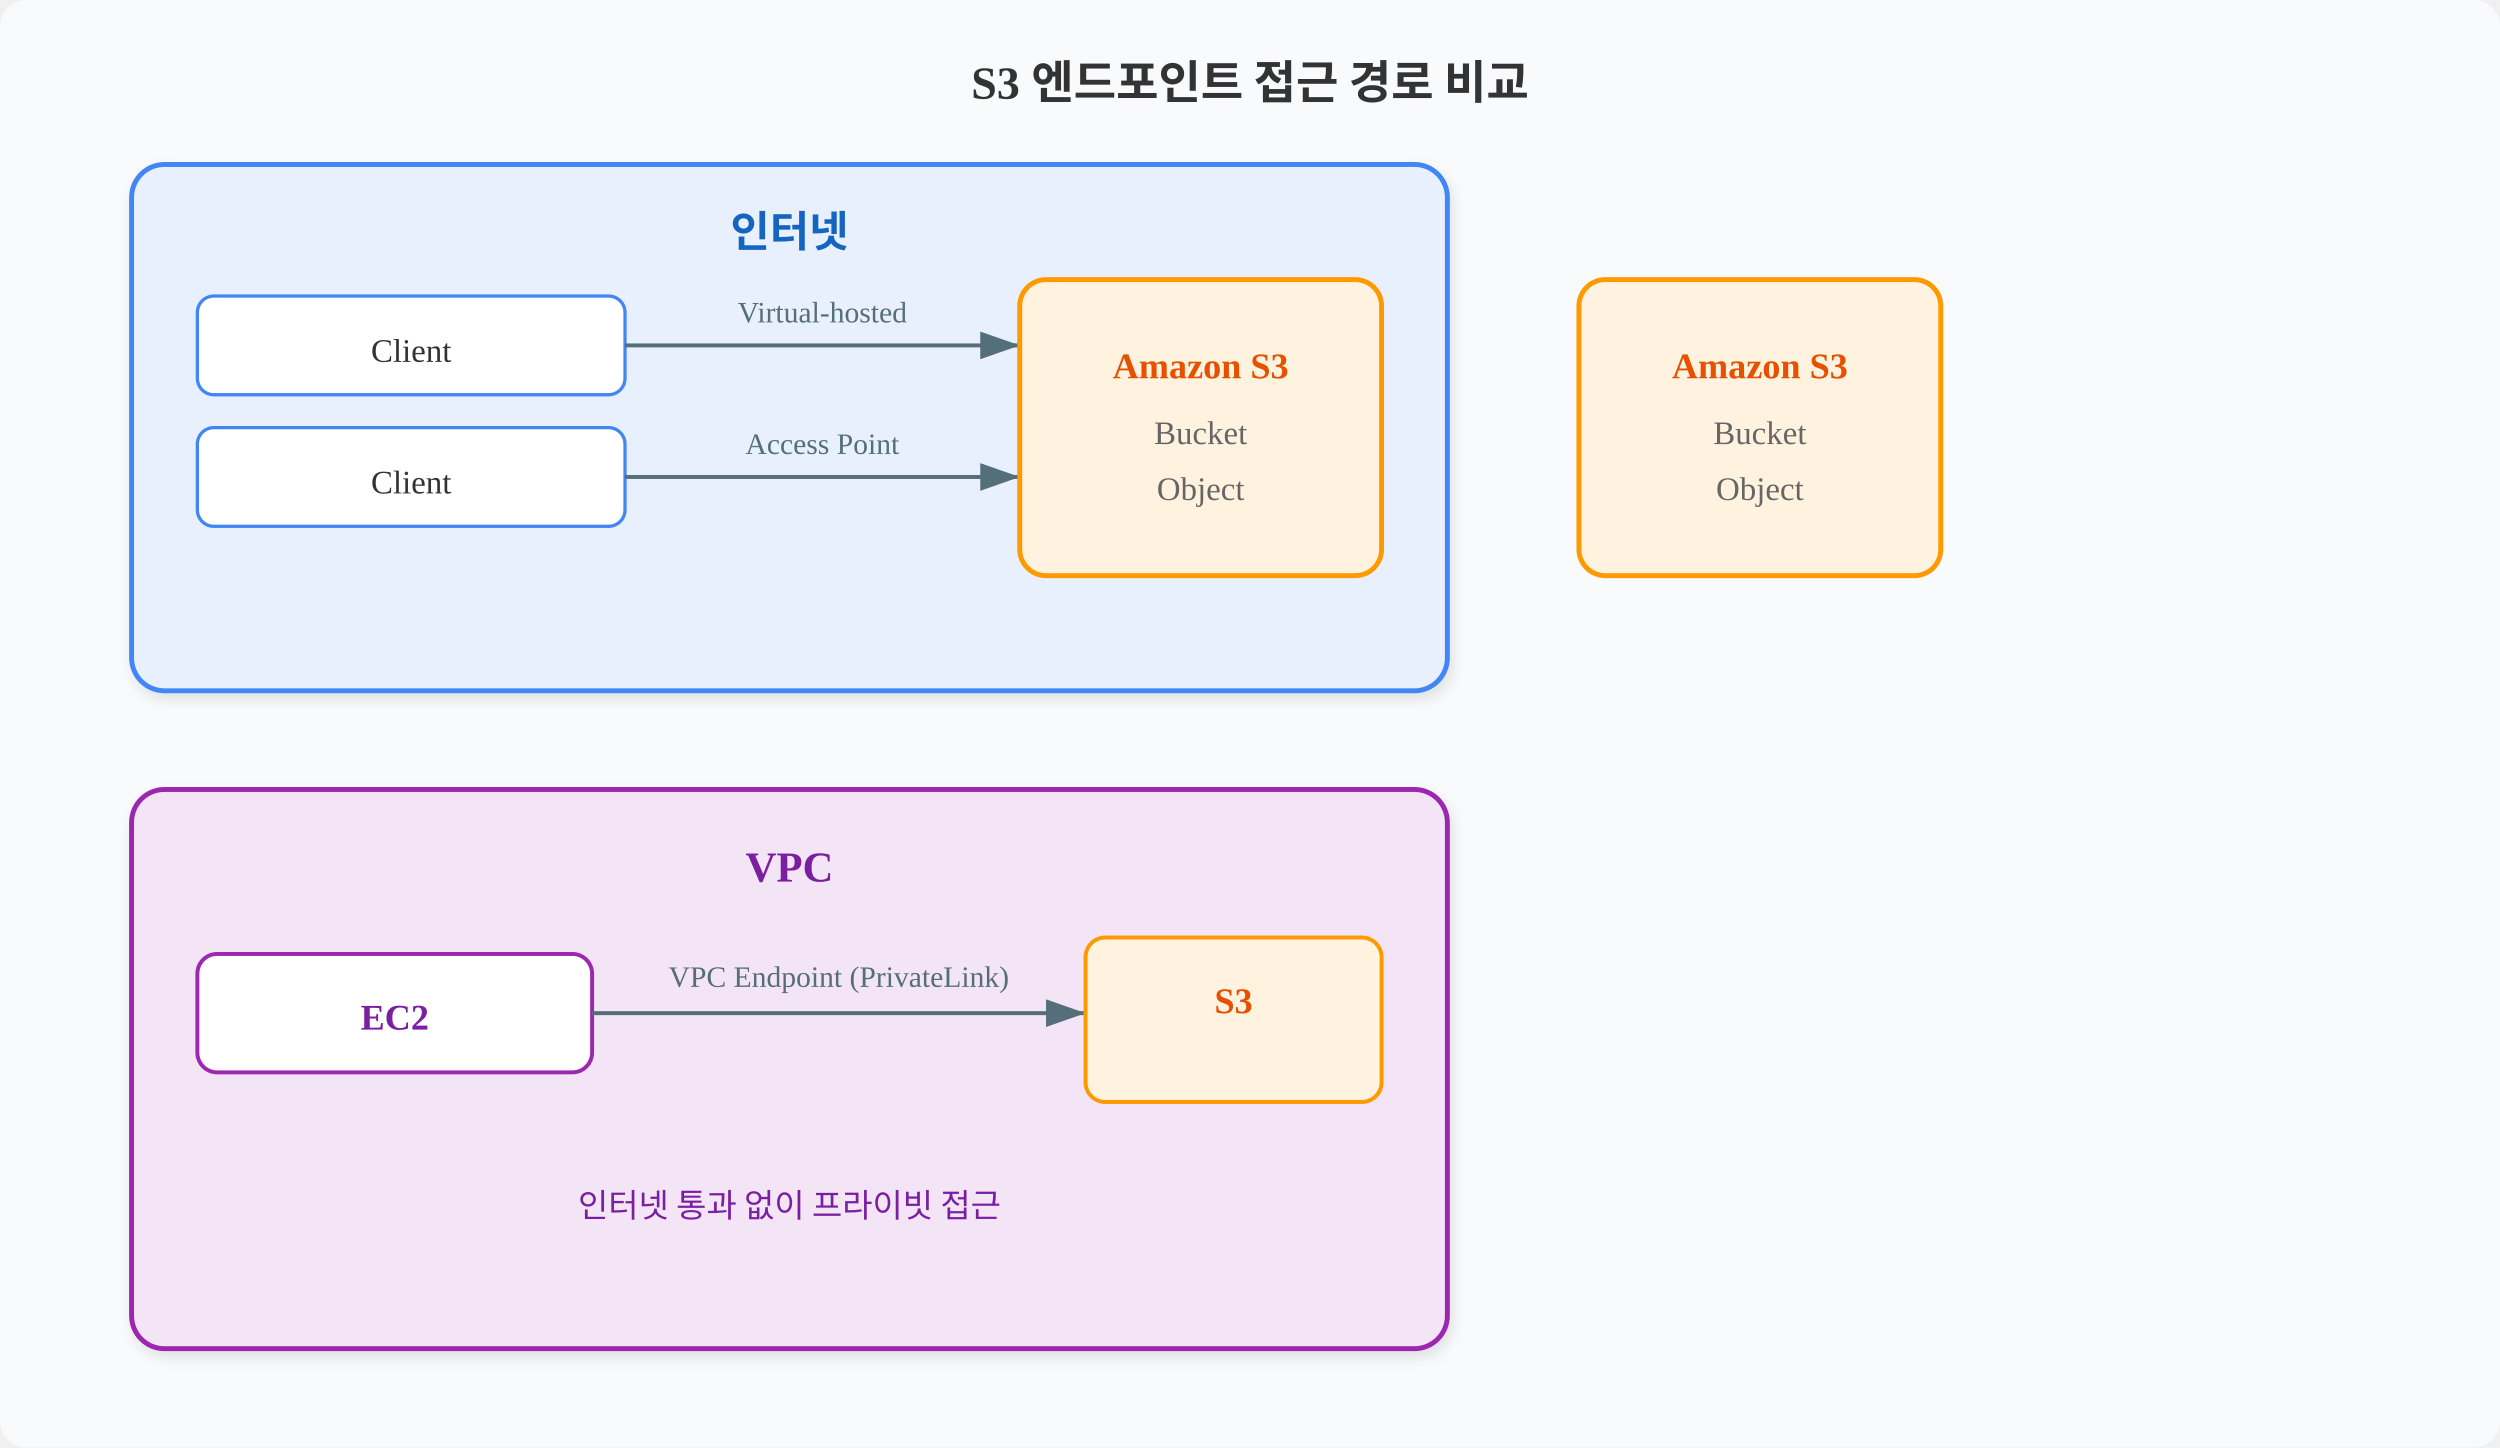
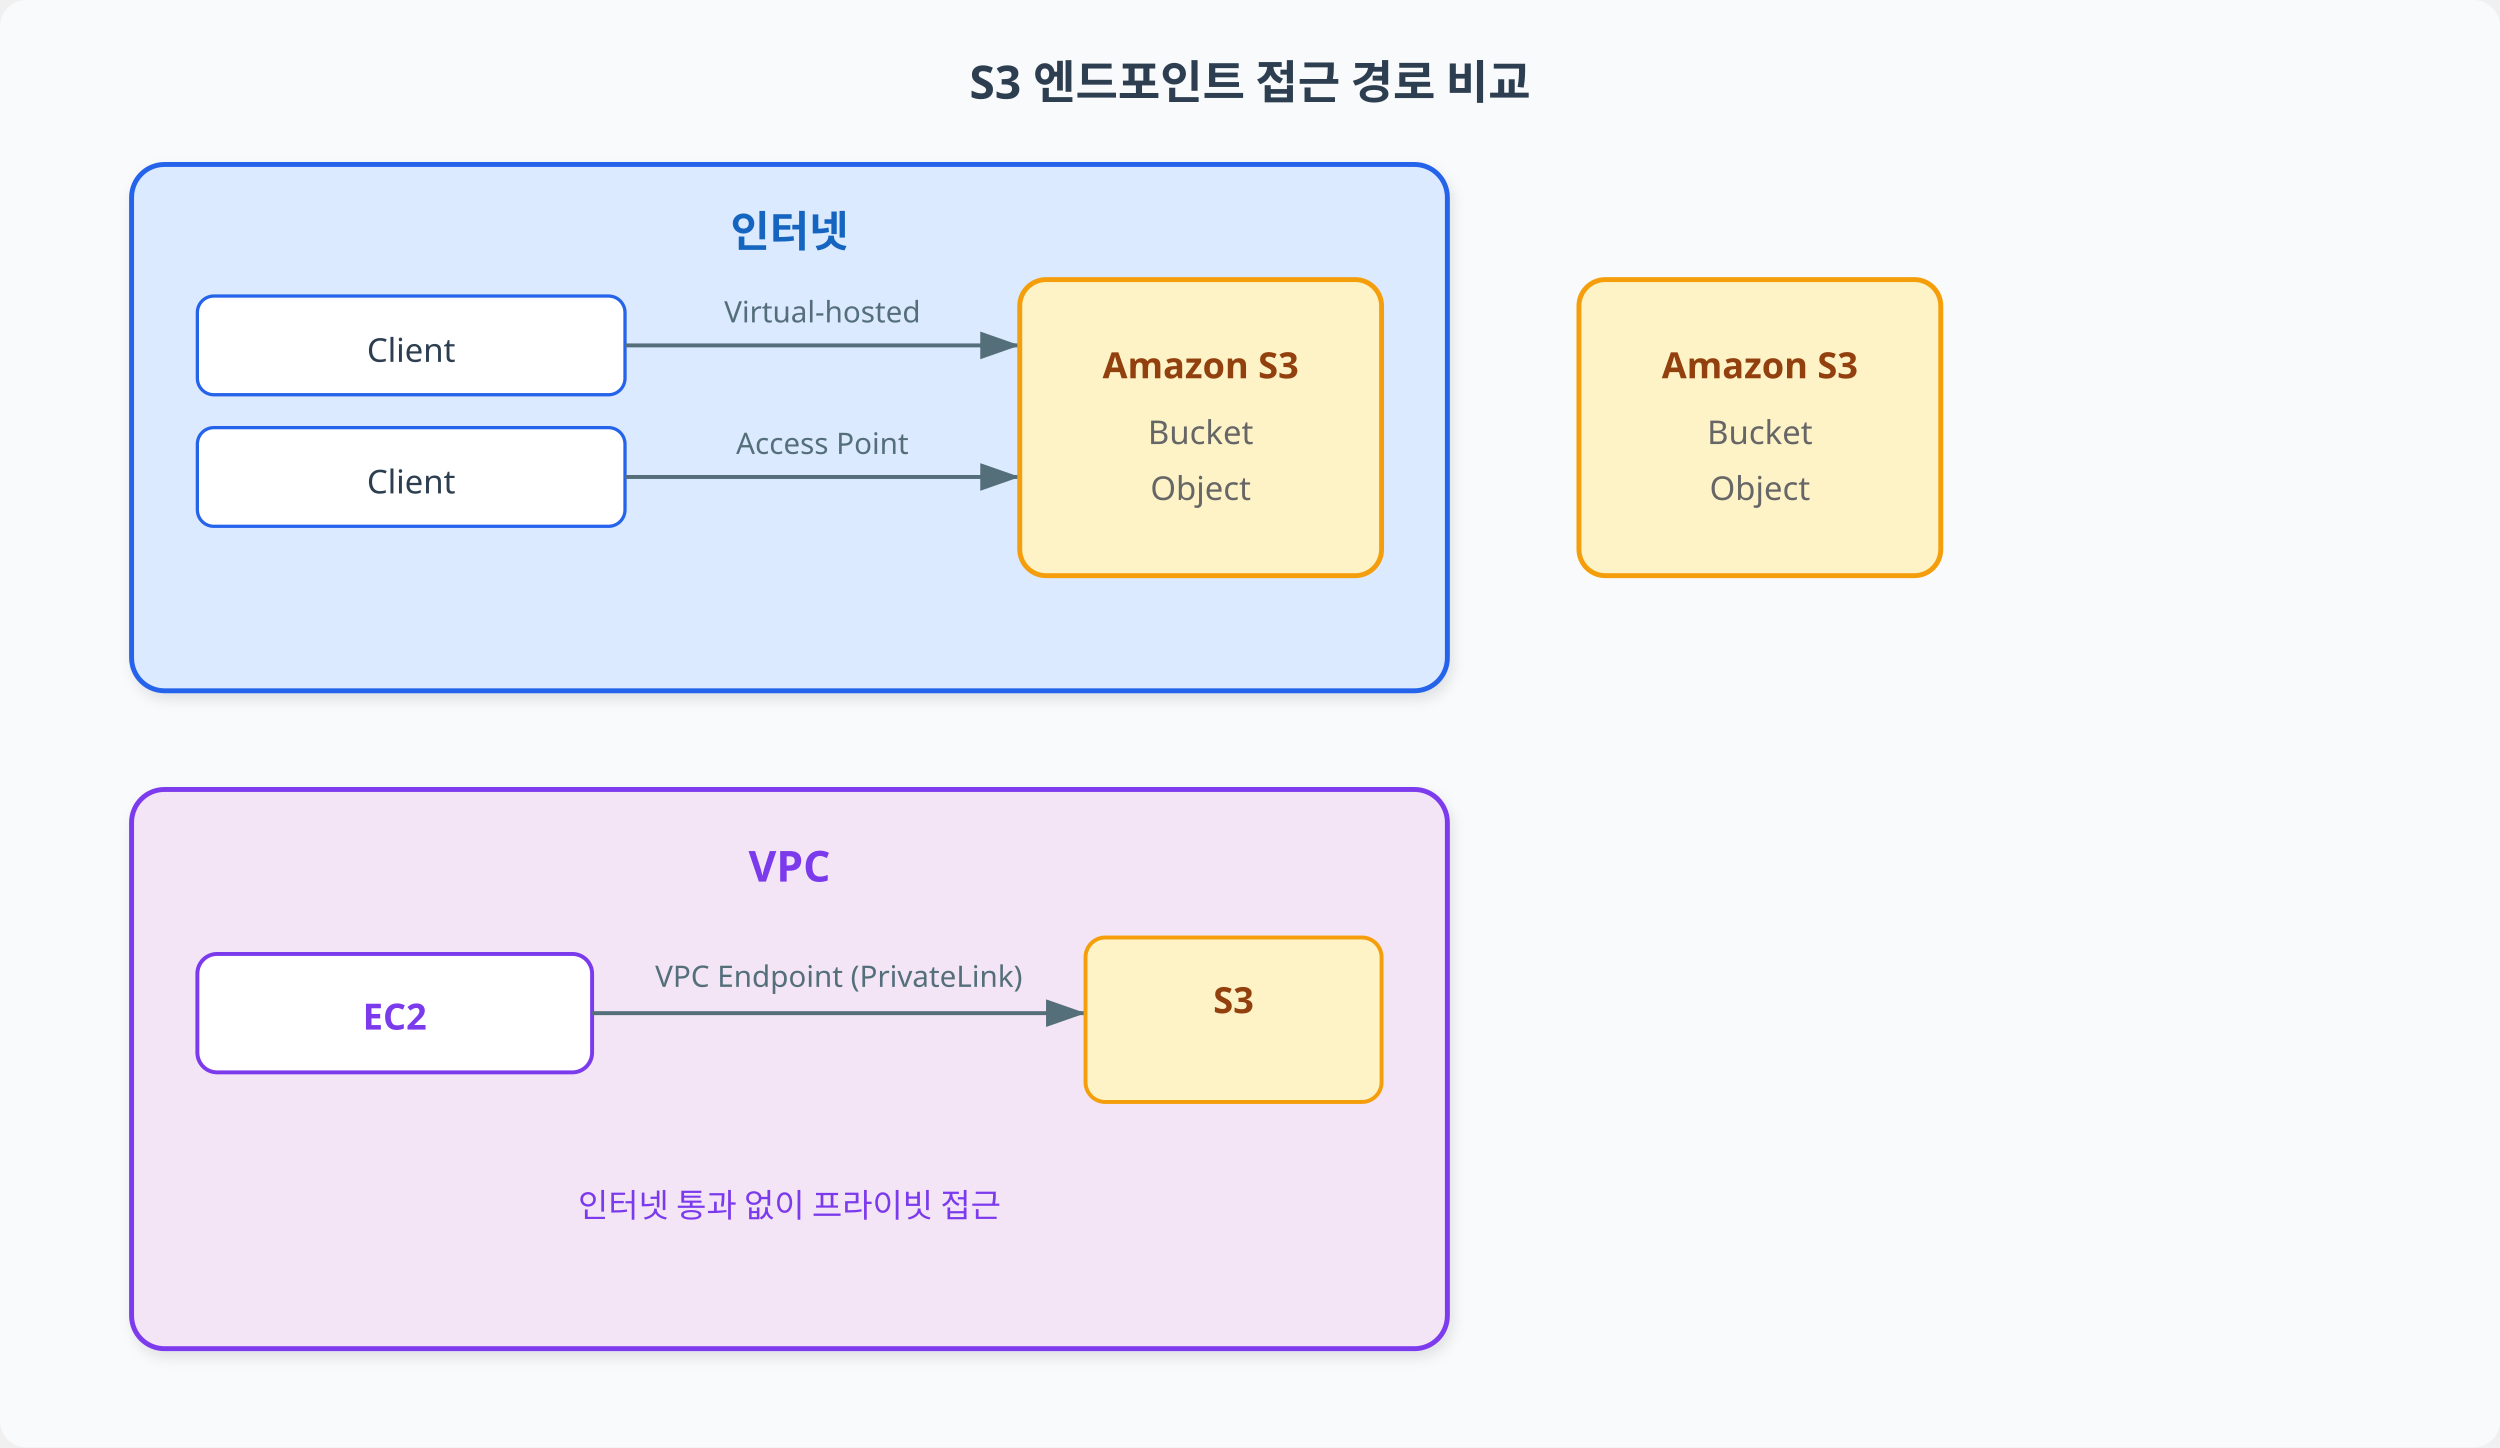
- <svg xmlns="http://www.w3.org/2000/svg" viewBox="0 0 760 440">
+ <svg xmlns="http://www.w3.org/2000/svg" viewBox="0 0 760 440" font-family="'Segoe UI','Noto Sans KR',system-ui,sans-serif">
  <defs>
    <marker id="arrow4" markerWidth="10" markerHeight="7" refX="10" refY="3.5" orient="auto">
      <polygon points="0 0, 10 3.5, 0 7" fill="#546e7a" />
    </marker>
    <filter id="shadow4">
      <feDropShadow dx="1" dy="2" stdDeviation="2" flood-opacity="0.1" />
    </filter>
  </defs>
  <rect width="760" height="440" fill="#f8fafb" rx="8" />
-   <text x="380" y="30" text-anchor="middle" font-size="14" font-weight="bold" fill="#333">S3 엔드포인트 접근 경로 비교</text>
-   <rect x="40" y="50" width="400" height="160" rx="10" fill="#e8f0fe" stroke="#4285f4" stroke-width="1.5" filter="url(#shadow4)" />
+   <text x="380" y="30" text-anchor="middle" font-size="14" font-weight="bold" fill="#2c3e50">S3 엔드포인트 접근 경로 비교</text>
+   <rect x="40" y="50" width="400" height="160" rx="10" fill="#dbeafe" stroke="#2563eb" stroke-width="1.5" filter="url(#shadow4)" />
  <text x="240" y="75" text-anchor="middle" font-size="13" font-weight="bold" fill="#1565c0">인터넷</text>
-   <rect x="60" y="90" width="130" height="30" rx="5" fill="#ffffff" stroke="#4285f4" stroke-width="1" />
-   <text x="125" y="110" text-anchor="middle" font-size="10" fill="#333">Client</text>
+   <rect x="60" y="90" width="130" height="30" rx="5" fill="#ffffff" stroke="#2563eb" stroke-width="1" />
+   <text x="125" y="110" text-anchor="middle" font-size="10" fill="#2c3e50">Client</text>
  <line x1="190" y1="105" x2="310" y2="105" stroke="#546e7a" stroke-width="1.2" marker-end="url(#arrow4)" />
  <text x="250" y="98" text-anchor="middle" font-size="9" fill="#546e7a">Virtual-hosted</text>
-   <rect x="60" y="130" width="130" height="30" rx="5" fill="#ffffff" stroke="#4285f4" stroke-width="1" />
-   <text x="125" y="150" text-anchor="middle" font-size="10" fill="#333">Client</text>
+   <rect x="60" y="130" width="130" height="30" rx="5" fill="#ffffff" stroke="#2563eb" stroke-width="1" />
+   <text x="125" y="150" text-anchor="middle" font-size="10" fill="#2c3e50">Client</text>
  <line x1="190" y1="145" x2="310" y2="145" stroke="#546e7a" stroke-width="1.2" marker-end="url(#arrow4)" />
  <text x="250" y="138" text-anchor="middle" font-size="9" fill="#546e7a">Access Point</text>
-   <rect x="310" y="85" width="110" height="90" rx="8" fill="#fff3e0" stroke="#ff9900" stroke-width="1.5" />
-   <text x="365" y="115" text-anchor="middle" font-size="11" font-weight="bold" fill="#e65100">Amazon S3</text>
-   <text x="365" y="135" text-anchor="middle" font-size="10" fill="#666">Bucket</text>
-   <text x="365" y="152" text-anchor="middle" font-size="10" fill="#666">Object</text>
-   <rect x="480" y="85" width="110" height="90" rx="8" fill="#fff3e0" stroke="#ff9900" stroke-width="1.5" />
-   <text x="535" y="115" text-anchor="middle" font-size="11" font-weight="bold" fill="#e65100">Amazon S3</text>
-   <text x="535" y="135" text-anchor="middle" font-size="10" fill="#666">Bucket</text>
-   <text x="535" y="152" text-anchor="middle" font-size="10" fill="#666">Object</text>
-   <rect x="40" y="240" width="400" height="170" rx="10" fill="#f3e5f5" stroke="#9c27b0" stroke-width="1.5" filter="url(#shadow4)" />
-   <text x="240" y="268" text-anchor="middle" font-size="13" font-weight="bold" fill="#7b1fa2">VPC</text>
-   <rect x="60" y="290" width="120" height="36" rx="6" fill="#ffffff" stroke="#9c27b0" stroke-width="1.2" />
-   <text x="120" y="313" text-anchor="middle" font-size="11" font-weight="bold" fill="#7b1fa2">EC2</text>
+   <rect x="310" y="85" width="110" height="90" rx="8" fill="#fef3c7" stroke="#f59e0b" stroke-width="1.5" />
+   <text x="365" y="115" text-anchor="middle" font-size="11" font-weight="bold" fill="#92400e">Amazon S3</text>
+   <text x="365" y="135" text-anchor="middle" font-size="10" fill="#666666">Bucket</text>
+   <text x="365" y="152" text-anchor="middle" font-size="10" fill="#666666">Object</text>
+   <rect x="480" y="85" width="110" height="90" rx="8" fill="#fef3c7" stroke="#f59e0b" stroke-width="1.5" />
+   <text x="535" y="115" text-anchor="middle" font-size="11" font-weight="bold" fill="#92400e">Amazon S3</text>
+   <text x="535" y="135" text-anchor="middle" font-size="10" fill="#666666">Bucket</text>
+   <text x="535" y="152" text-anchor="middle" font-size="10" fill="#666666">Object</text>
+   <rect x="40" y="240" width="400" height="170" rx="10" fill="#f3e5f5" stroke="#7c3aed" stroke-width="1.5" filter="url(#shadow4)" />
+   <text x="240" y="268" text-anchor="middle" font-size="13" font-weight="bold" fill="#7c3aed">VPC</text>
+   <rect x="60" y="290" width="120" height="36" rx="6" fill="#ffffff" stroke="#7c3aed" stroke-width="1.2" />
+   <text x="120" y="313" text-anchor="middle" font-size="11" font-weight="bold" fill="#7c3aed">EC2</text>
  <line x1="180" y1="308" x2="330" y2="308" stroke="#546e7a" stroke-width="1.2" marker-end="url(#arrow4)" />
  <text x="255" y="300" text-anchor="middle" font-size="9" fill="#546e7a">VPC Endpoint (PrivateLink)</text>
-   <rect x="330" y="285" width="90" height="50" rx="6" fill="#fff3e0" stroke="#ff9900" stroke-width="1.2" />
-   <text x="375" y="308" text-anchor="middle" font-size="11" font-weight="bold" fill="#e65100">S3</text>
-   <text x="240" y="370" text-anchor="middle" font-size="10" fill="#7b1fa2">인터넷 통과 없이 프라이빗 접근</text>
+   <rect x="330" y="285" width="90" height="50" rx="6" fill="#fef3c7" stroke="#f59e0b" stroke-width="1.2" />
+   <text x="375" y="308" text-anchor="middle" font-size="11" font-weight="bold" fill="#92400e">S3</text>
+   <text x="240" y="370" text-anchor="middle" font-size="10" fill="#7c3aed">인터넷 통과 없이 프라이빗 접근</text>
</svg>
